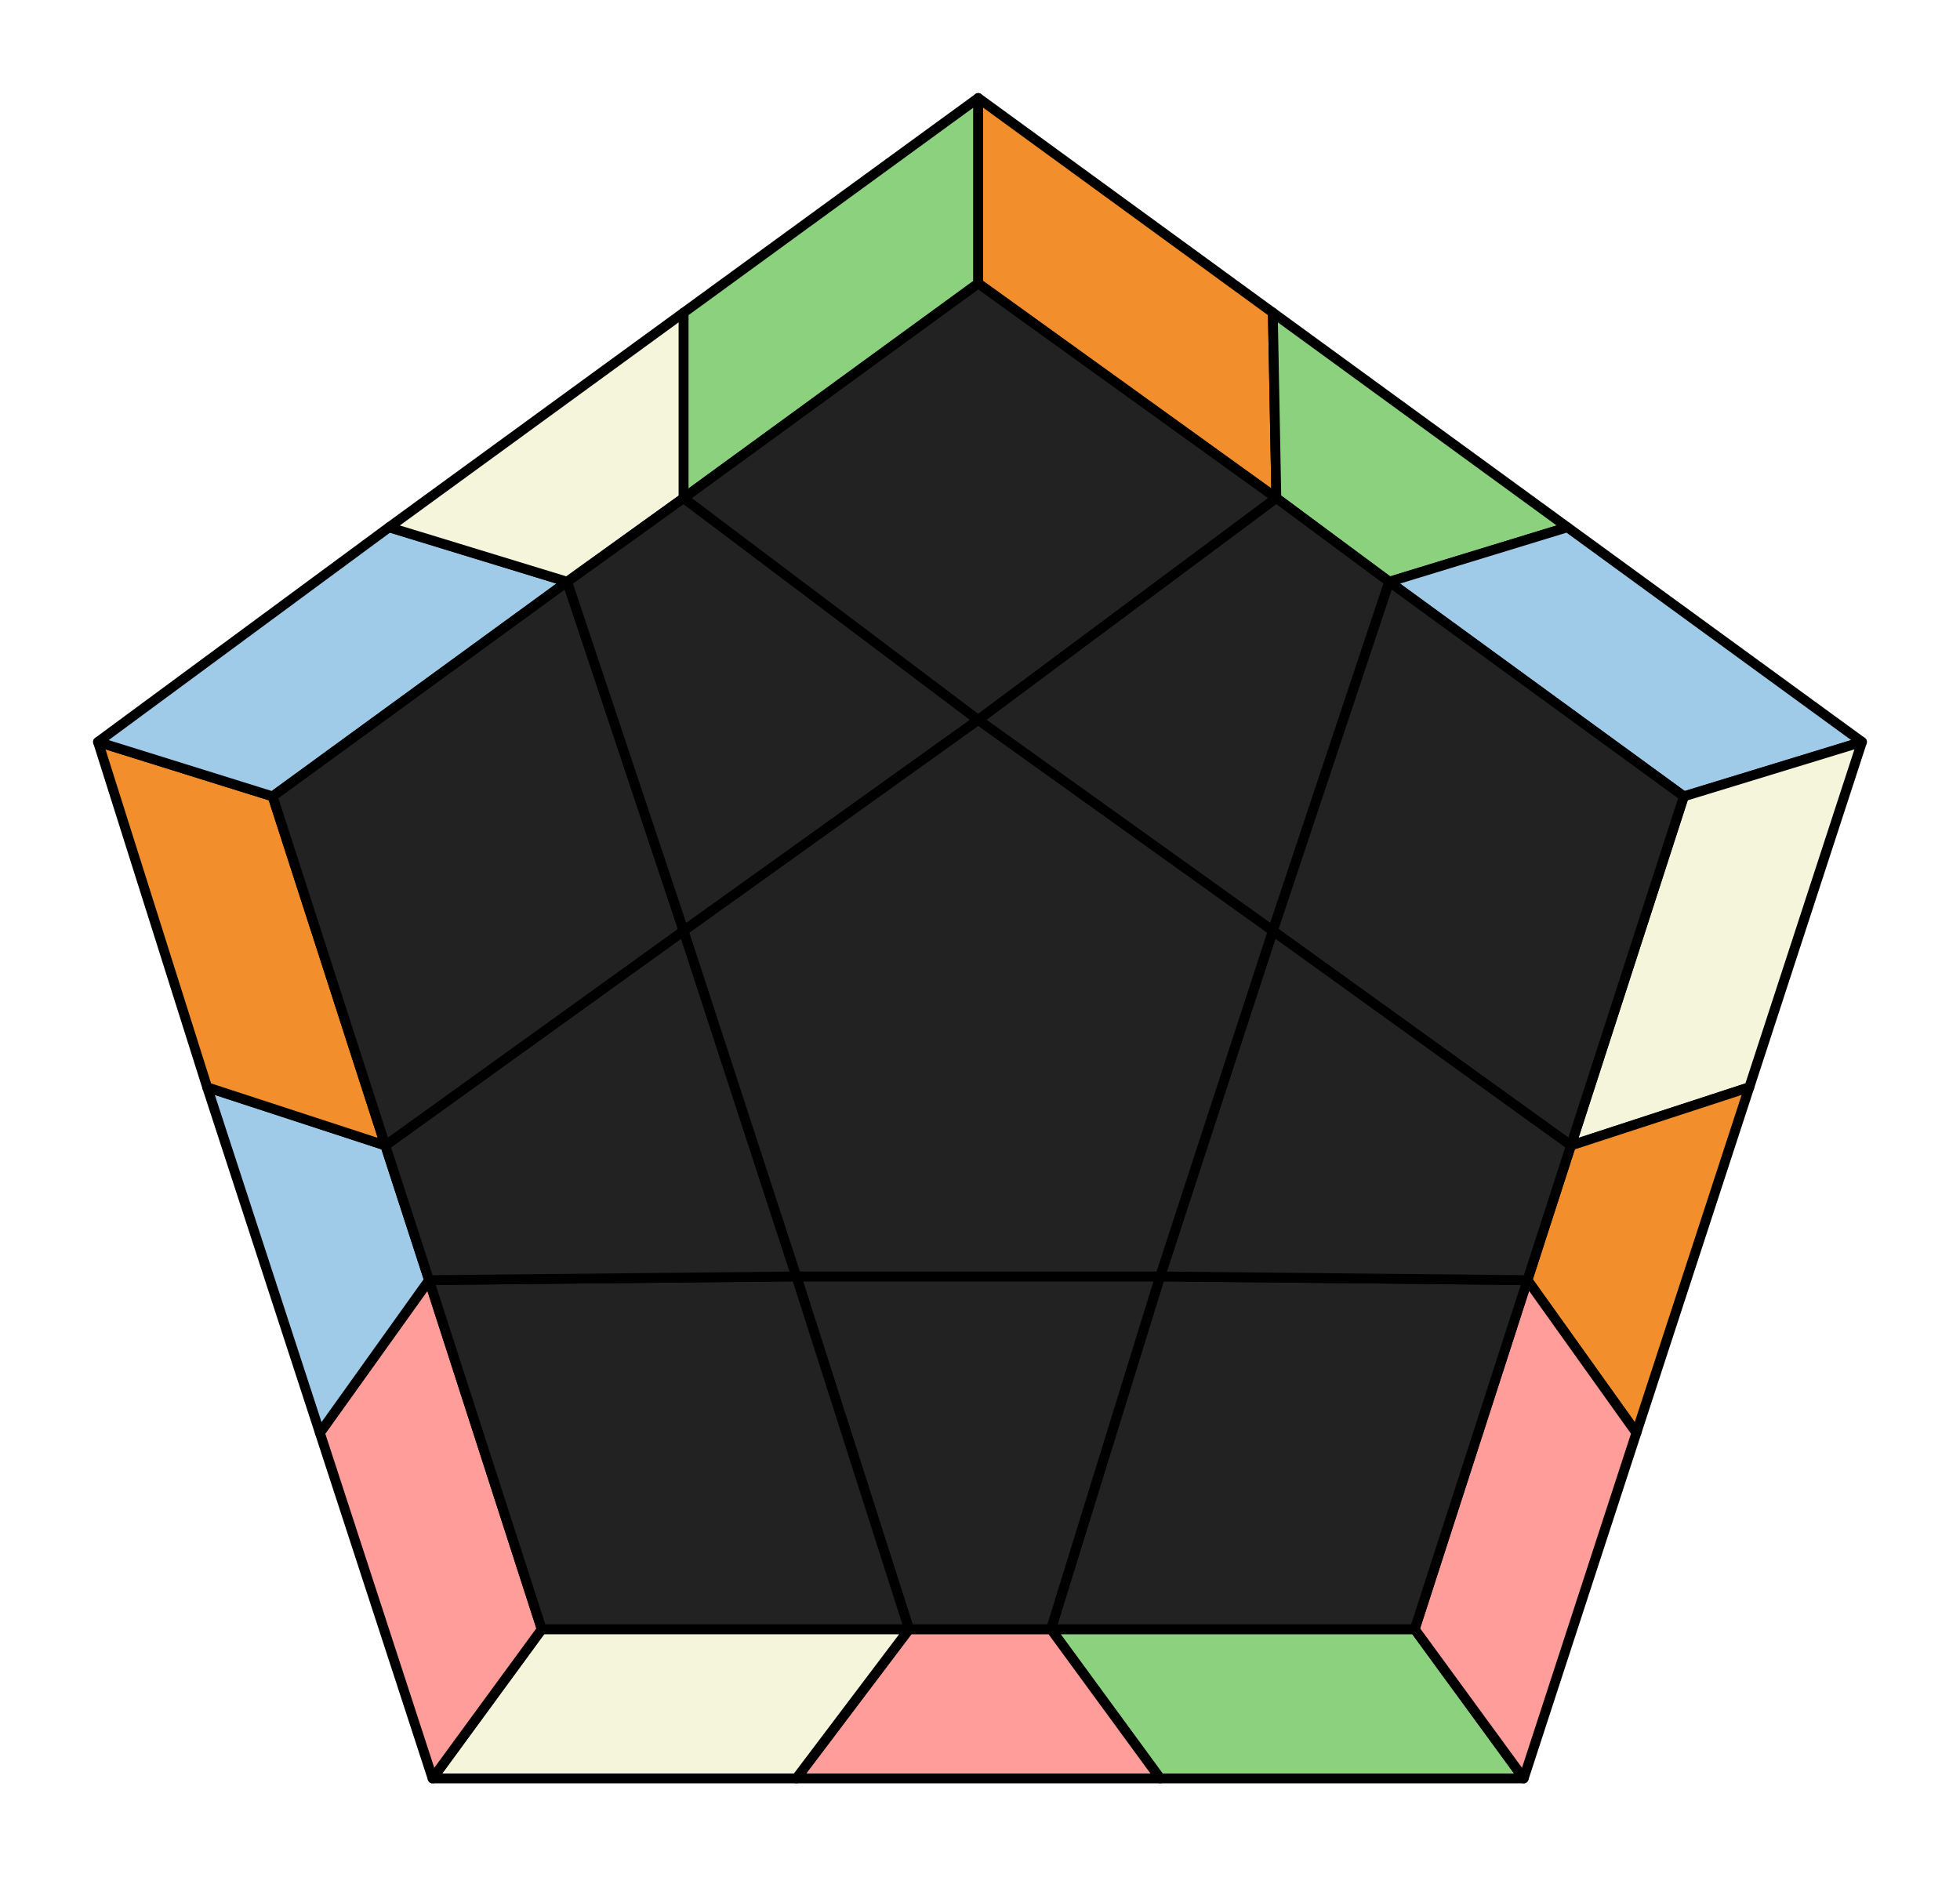
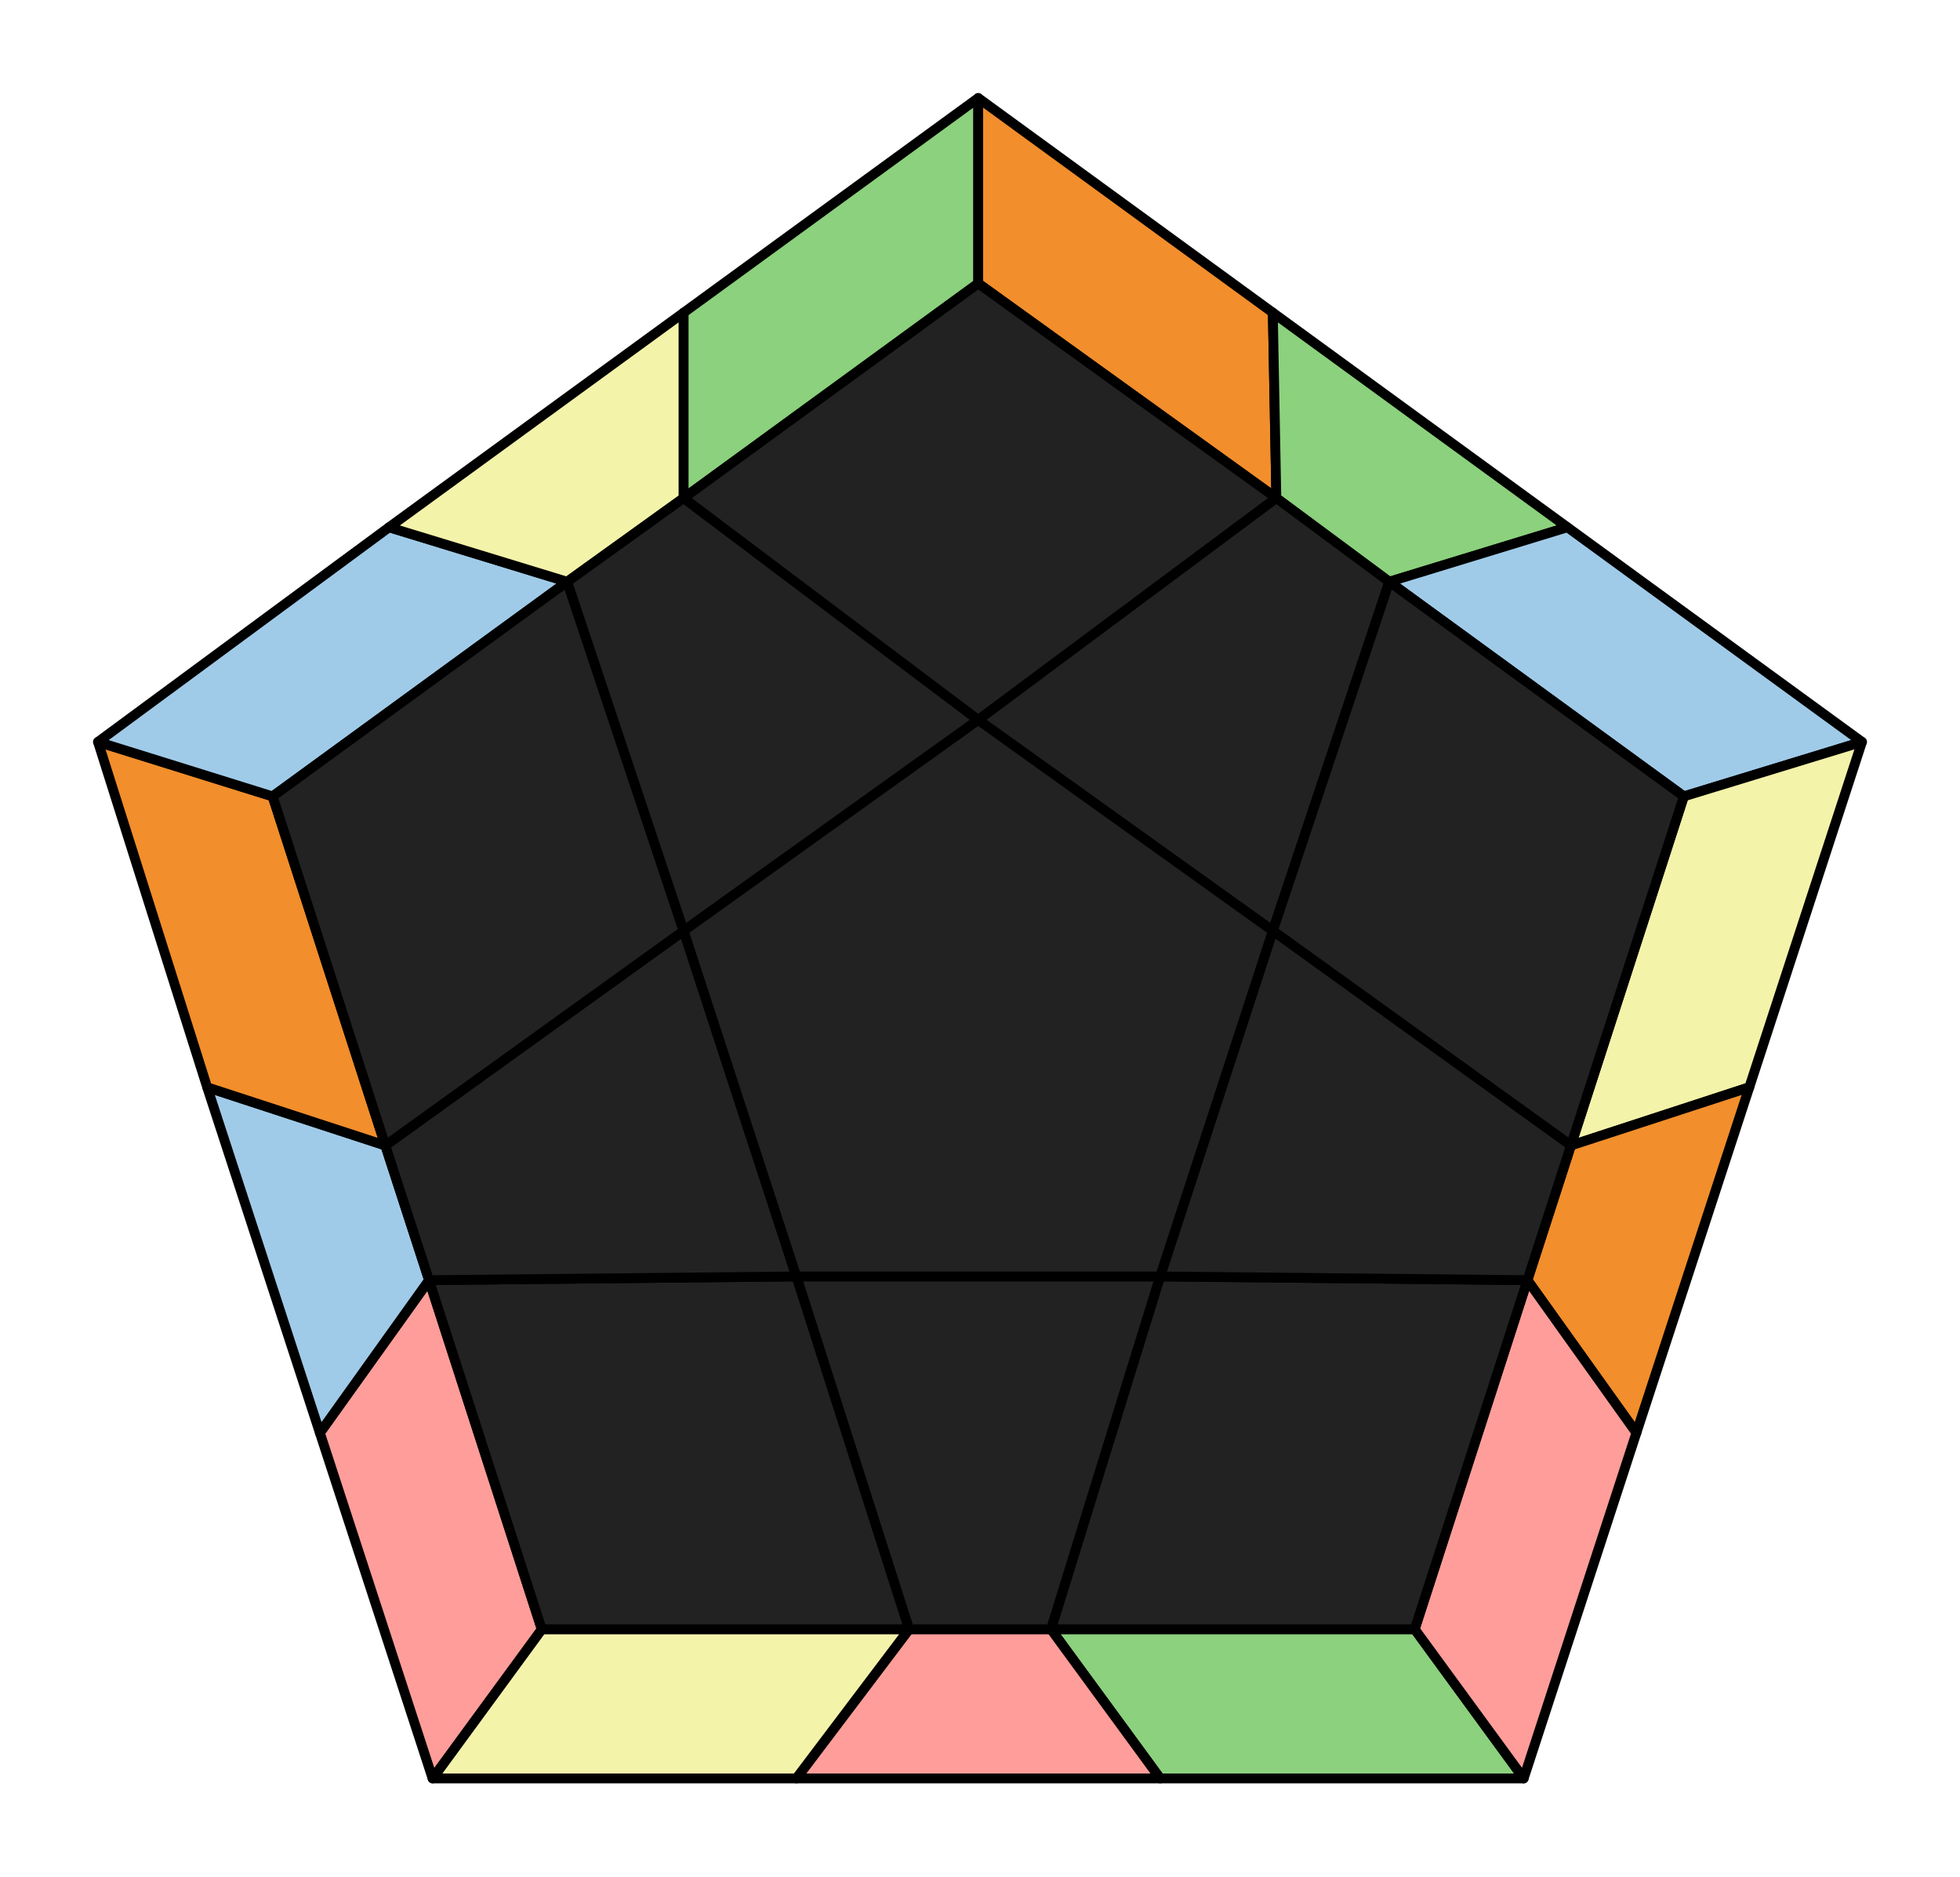
<svg xmlns="http://www.w3.org/2000/svg" viewBox="0 0 100.0 95.732">
  <style>
polygon { stroke: black; stroke-width: 0.5px; stroke-linejoin: round;}
</style>
  <polygon fill="#8CD17D" points="77.74 90.73 59.19 90.73 53.62 83.12 72.18 83.12" />
  <polygon fill="#FF9D9A" points="59.19 90.73 40.63 90.73 46.38 83.12 53.62 83.12" />
-   <polygon fill="beige" points="40.63 90.73 22.07 90.73 27.64 83.12 46.38 83.12" />
+   <polygon fill="#f4f3aa" points="40.63 90.73 22.07 90.73 27.64 83.12 46.38 83.12" />
  <polygon fill="#FF9D9A" points="22.07 90.73 16.32 73.10 21.89 65.31 27.64 83.12" />
  <polygon fill="#A0CBE8" points="16.32 73.10 10.57 55.47 19.66 58.44 21.89 65.31" />
  <polygon fill="#F28E2B" points="10.57 55.47 5.00 37.85 13.91 40.63 19.66 58.44" />
  <polygon fill="#A0CBE8" points="5.00 37.85 19.85 26.90 28.94 29.68 13.91 40.63" />
-   <polygon fill="beige" points="19.85 26.90 34.88 15.95 34.88 25.41 28.94 29.68" />
+   <polygon fill="#f4f3aa" points="19.85 26.90 34.88 15.95 34.88 25.41 28.94 29.68" />
  <polygon fill="#8CD17D" points="34.88 15.95 49.91 5.00 49.91 14.46 34.88 25.41" />
  <polygon fill="#F28E2B" points="49.91 5.00 64.94 15.95 65.12 25.41 49.91 14.46" />
  <polygon fill="#8CD17D" points="64.94 15.95 79.97 26.90 70.88 29.68 65.12 25.41" />
  <polygon fill="#A0CBE8" points="79.97 26.90 95.00 37.85 85.91 40.63 70.88 29.68" />
-   <polygon fill="beige" points="95.00 37.85 89.25 55.47 80.15 58.44 85.91 40.63" />
+   <polygon fill="#f4f3aa" points="95.00 37.85 89.25 55.47 80.15 58.44 85.91 40.63" />
  <polygon fill="#F28E2B" points="89.25 55.47 83.49 73.10 77.93 65.31 80.15 58.44" />
  <polygon fill="#FF9D9A" points="83.49 73.10 77.74 90.73 72.18 83.12 77.93 65.31" />
  <polygon fill="#222" points="72.18 83.12 53.62 83.12 59.19 65.12 77.93 65.31" />
  <polygon fill="#222" points="53.62 83.12 46.38 83.12 40.63 65.12 59.19 65.12" />
  <polygon fill="#222" points="27.64 83.12 21.89 65.31 40.63 65.12 46.38 83.12" />
  <polygon fill="#222" points="21.89 65.31 19.66 58.44 34.88 47.49 40.63 65.12" />
  <polygon fill="#222" points="13.91 40.63 28.94 29.68 34.88 47.49 19.66 58.44" />
  <polygon fill="#222" points="28.94 29.68 34.88 25.41 49.91 36.73 34.88 47.49" />
  <polygon fill="#222" points="49.91 14.46 65.12 25.41 49.91 36.73 34.88 25.41" />
  <polygon fill="#222" points="65.12 25.41 70.88 29.68 64.94 47.49 49.91 36.73" />
  <polygon fill="#222" points="85.91 40.63 80.15 58.44 64.94 47.49 70.88 29.68" />
  <polygon fill="#222" points="80.15 58.44 77.93 65.31 59.19 65.12 64.94 47.49" />
  <polygon fill="#222" points="59.19 65.12 40.63 65.12 34.88 47.49 49.91 36.73 64.94 47.49" />
</svg>
